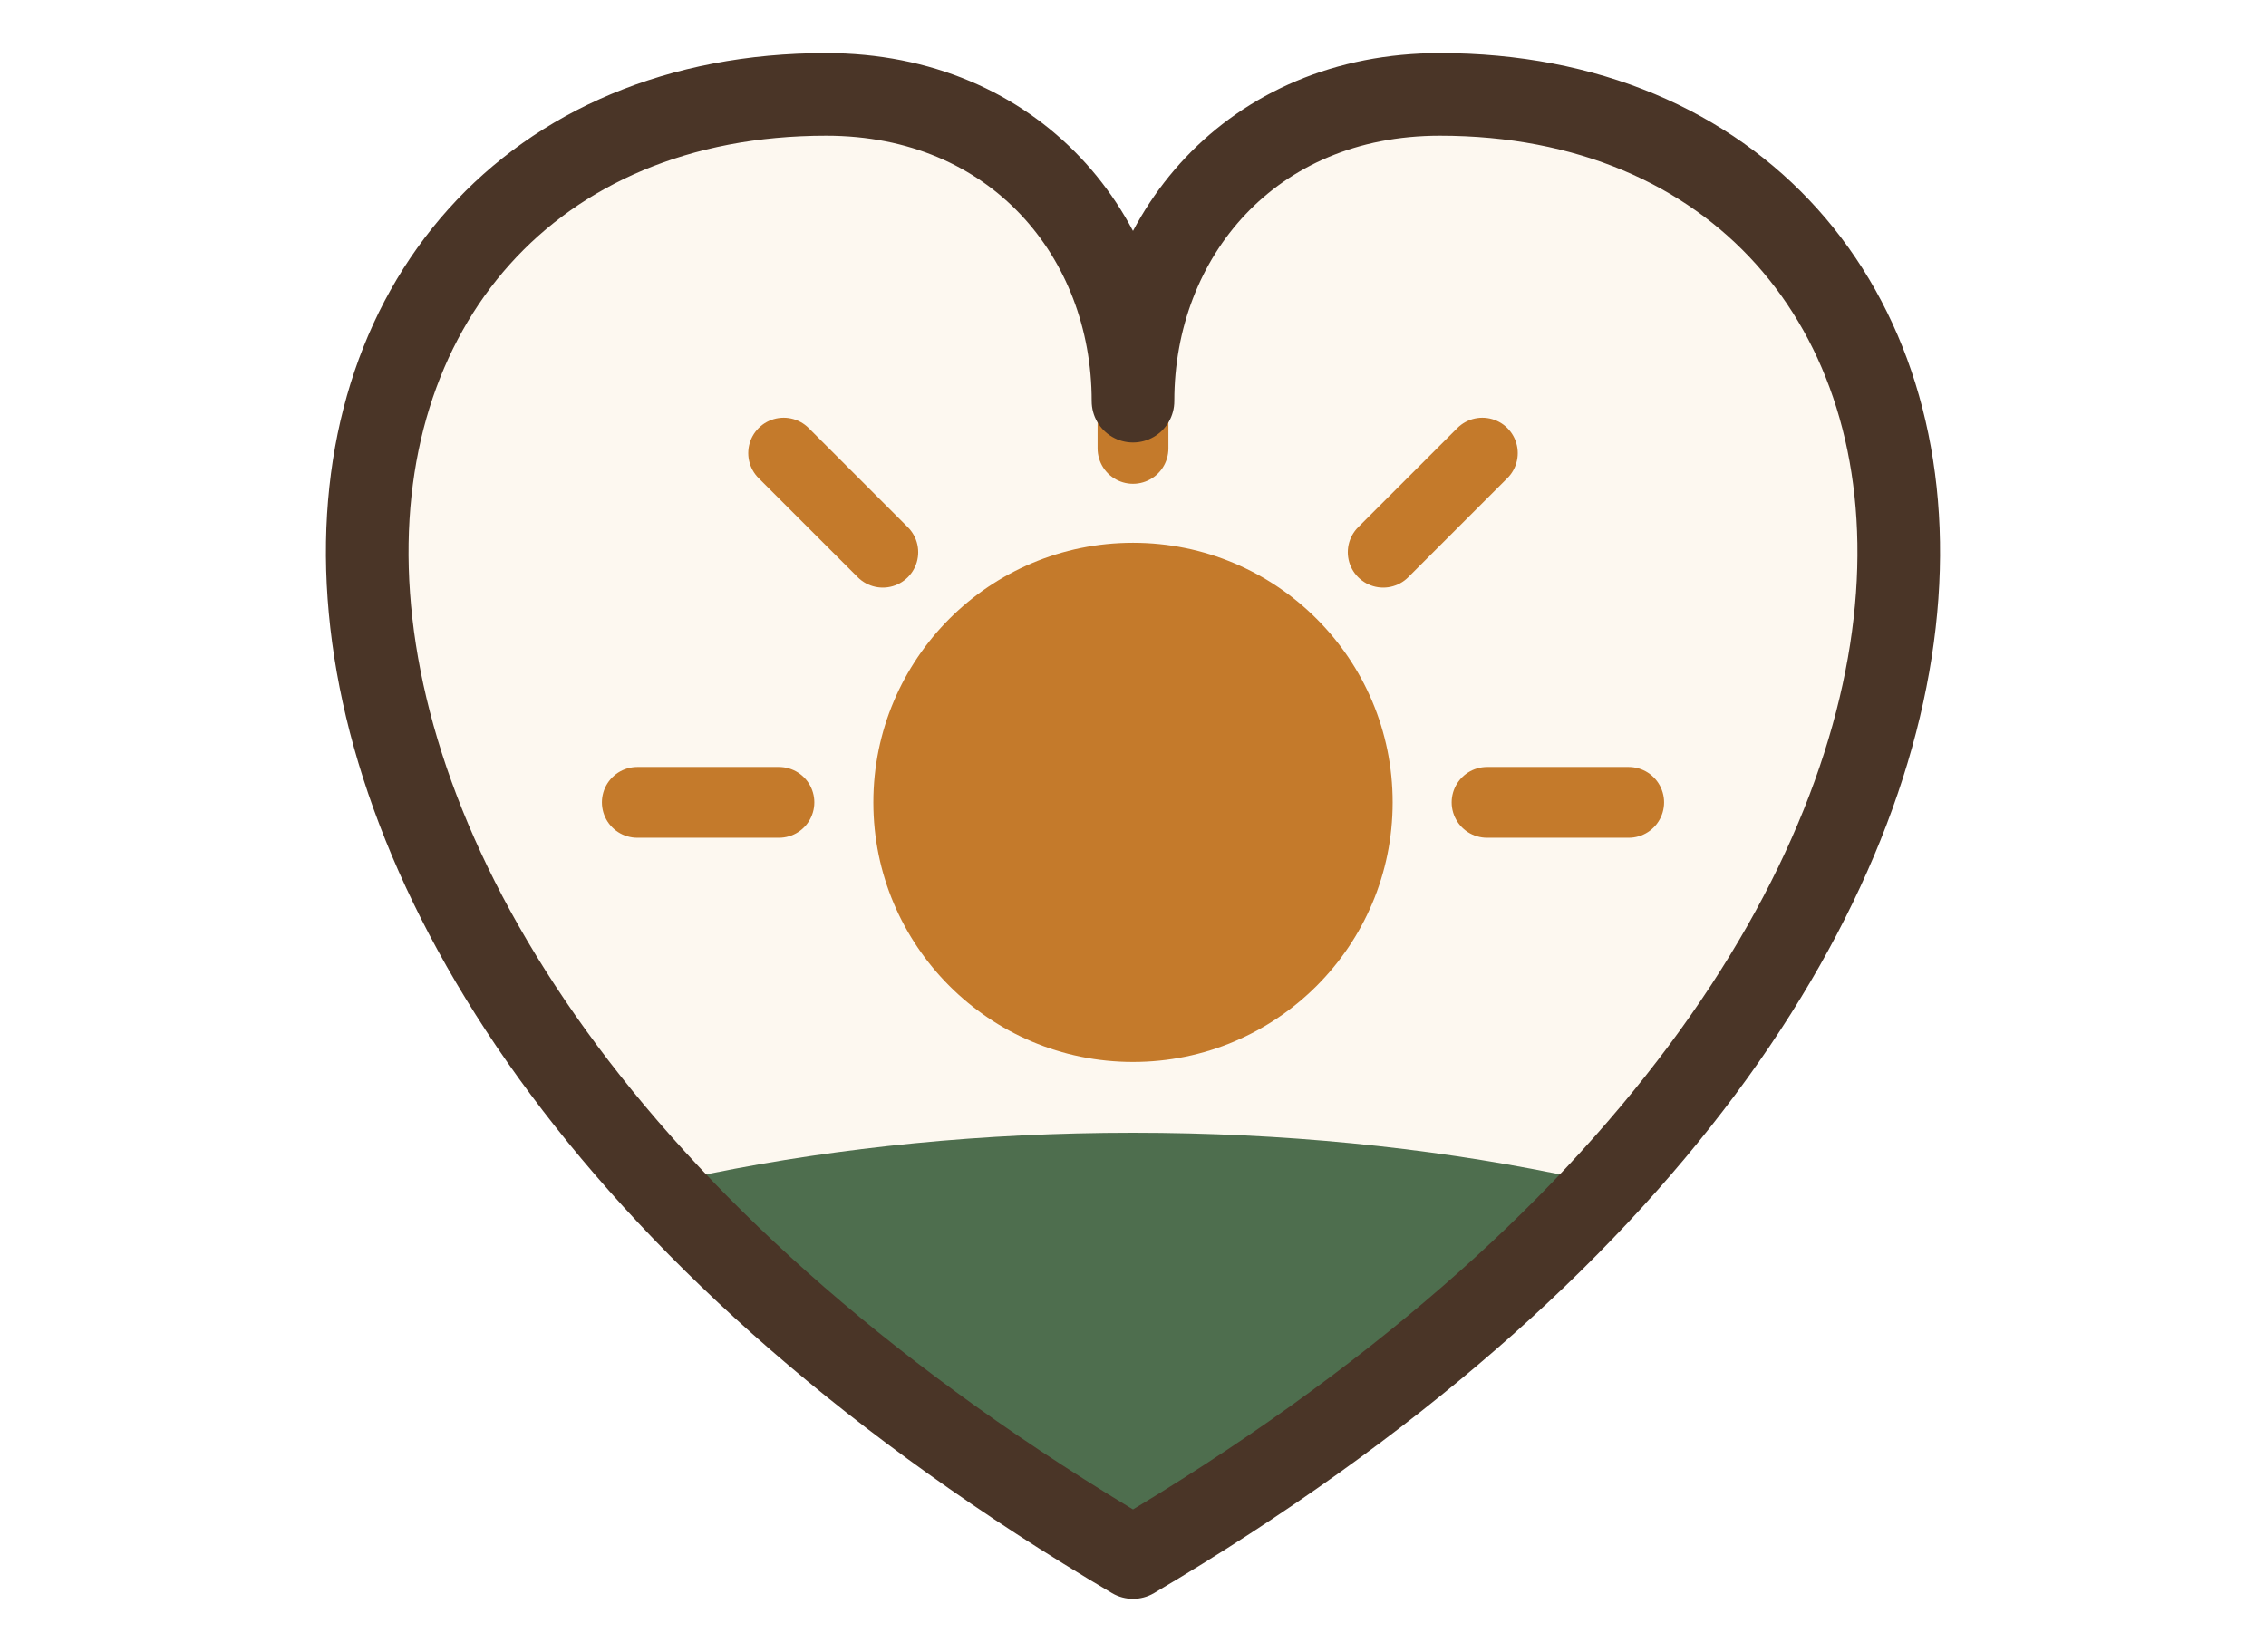
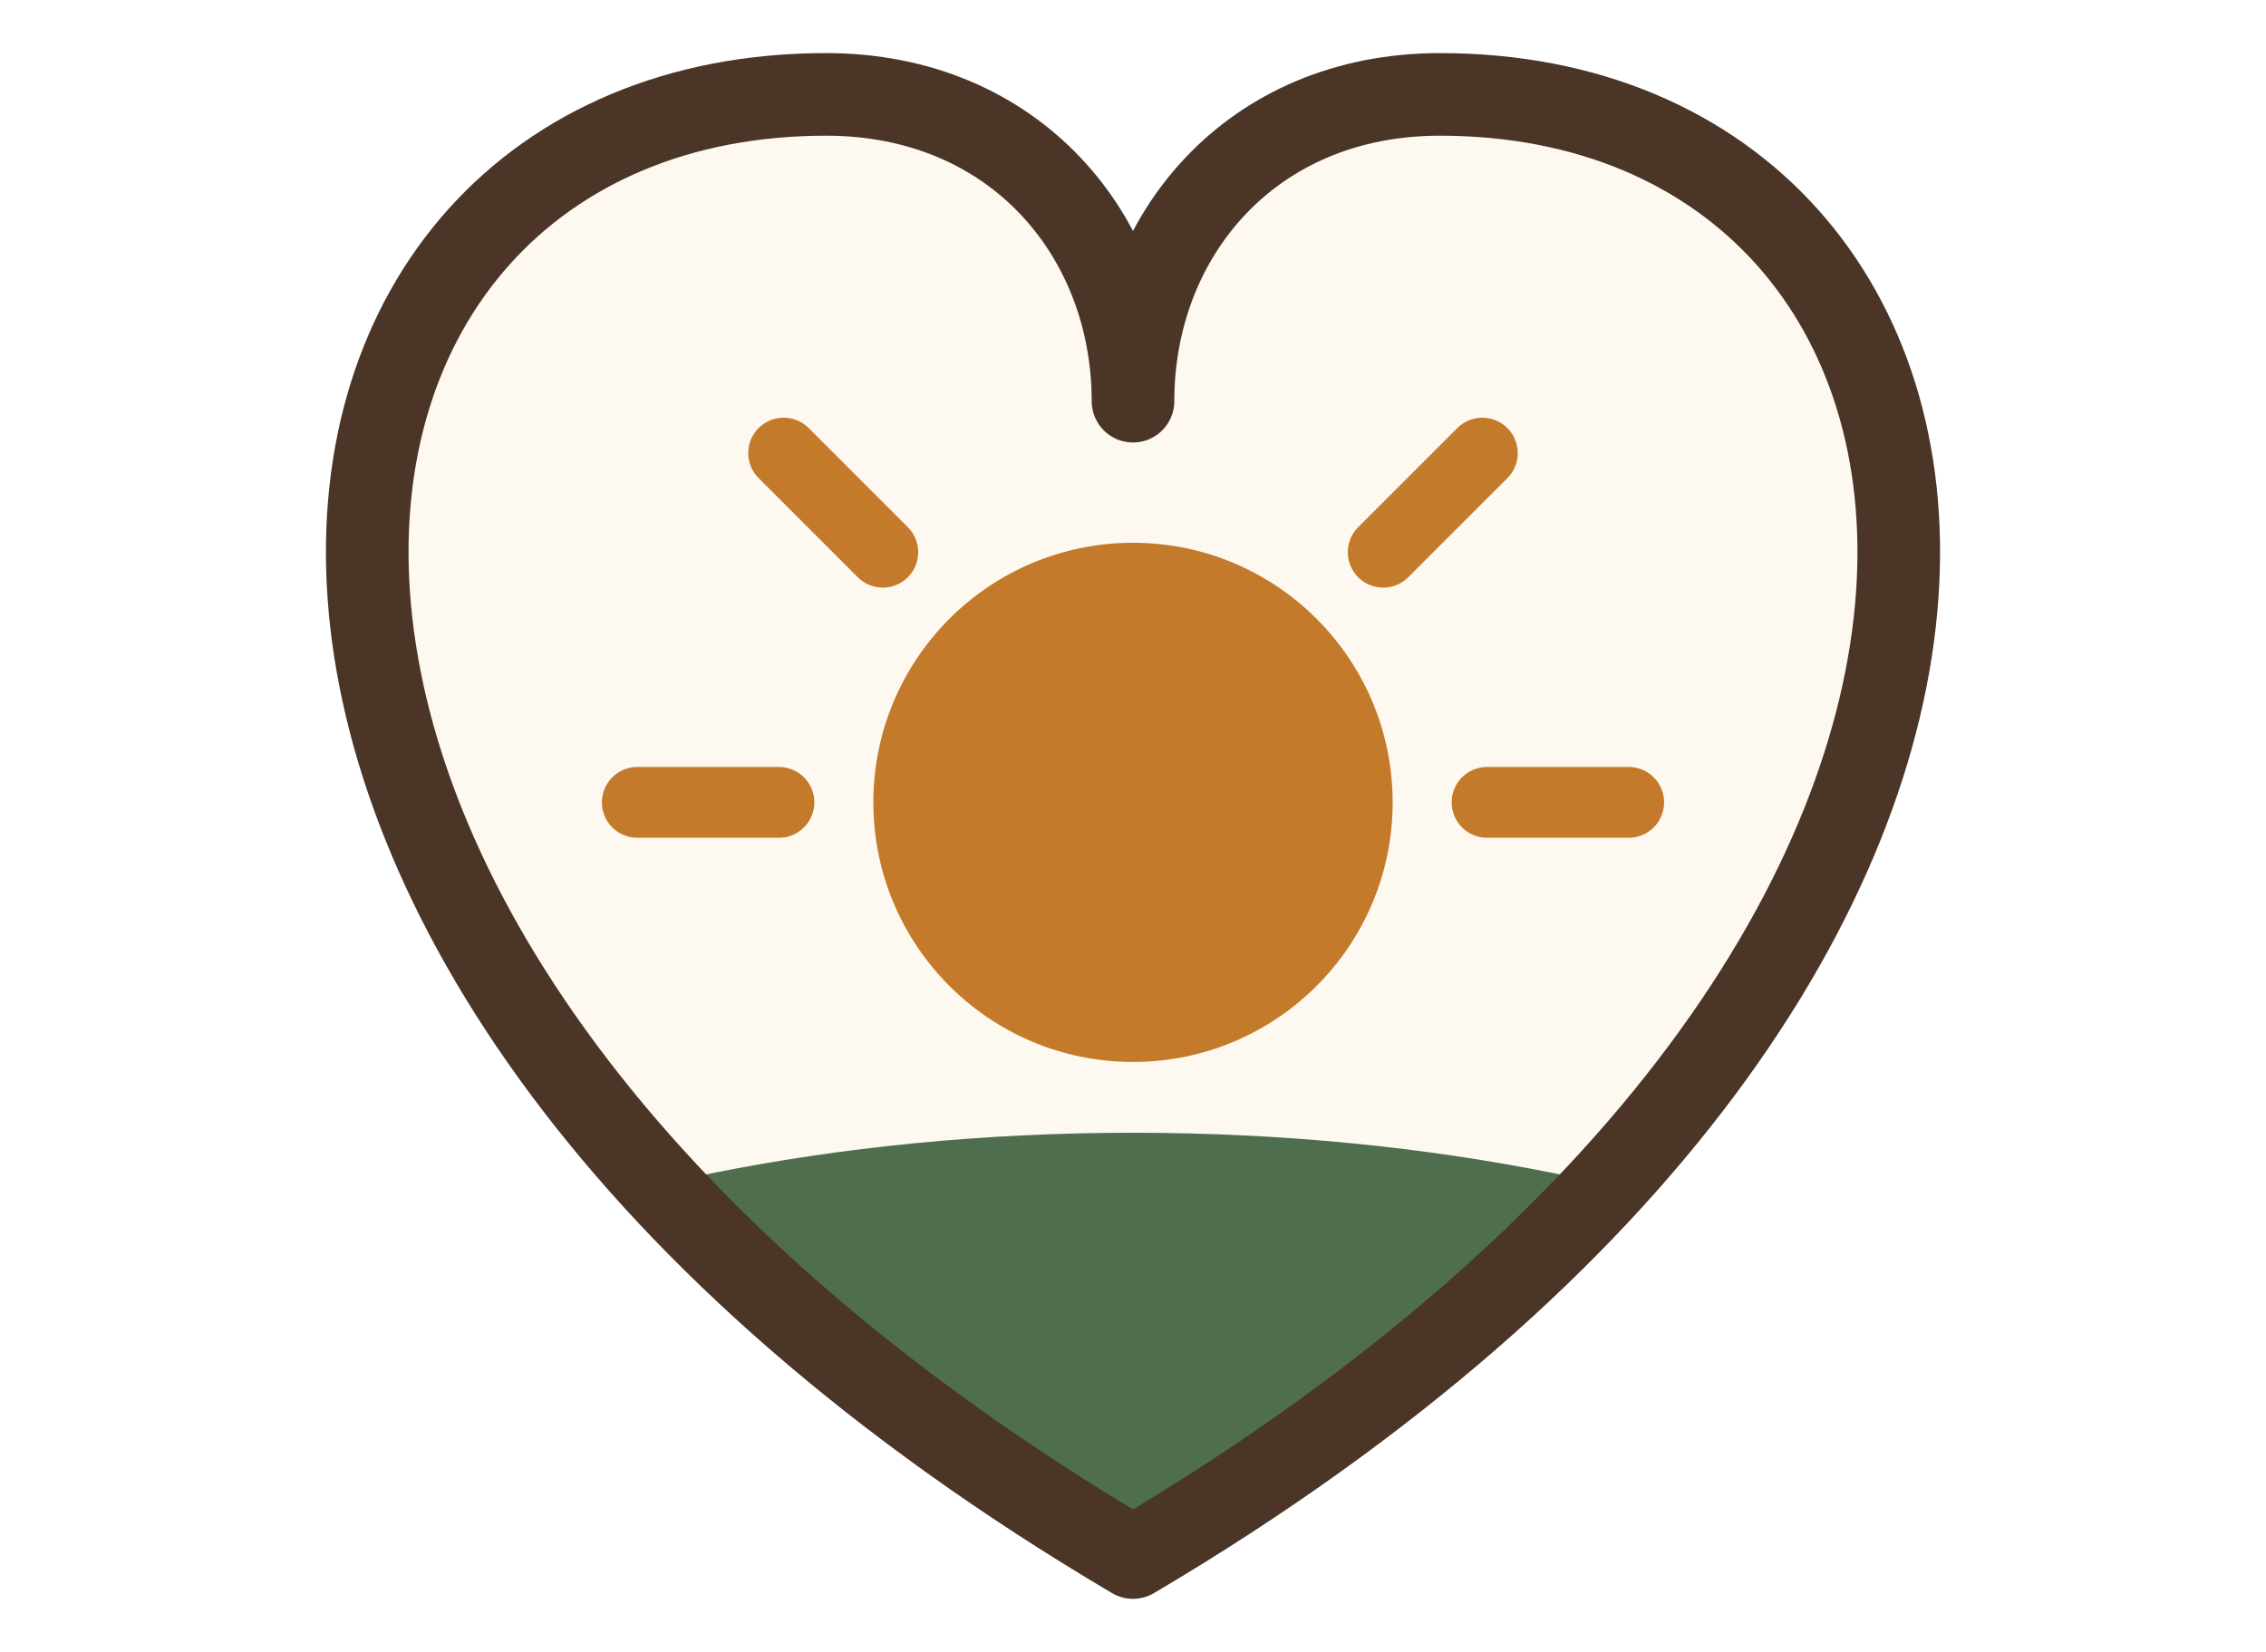
<svg xmlns="http://www.w3.org/2000/svg" viewBox="-48 -36 96 70" role="img" aria-label="Omelette's Promise logo: a heart containing a rising sun over green grass">
  <defs>
    <clipPath id="heart-clip">
      <path d="M0,30 C-44,4 -38,-32 -13,-32 C-5,-32 0,-26 0,-19 C0,-26 5,-32 13,-32 C38,-32 44,4 0,30 Z" />
    </clipPath>
  </defs>
  <g clip-path="url(#heart-clip)">
    <rect x="-48" y="-36" width="96" height="70" fill="#fdf8f0" />
    <g stroke="#c47a2b" stroke-width="3" stroke-linecap="round">
-       <line x1="0" y1="-17" x2="0" y2="-23" />
      <line x1="10.6" y1="-12.6" x2="14.8" y2="-16.8" />
      <line x1="-10.6" y1="-12.6" x2="-14.8" y2="-16.8" />
      <line x1="15" y1="-2" x2="21" y2="-2" />
      <line x1="-15" y1="-2" x2="-21" y2="-2" />
    </g>
    <circle cx="0" cy="-2" r="11" fill="#c47a2b" />
    <ellipse cx="0" cy="34" rx="46" ry="22" fill="#4e6e4e" />
  </g>
  <path d="M0,30 C-44,4 -38,-32 -13,-32 C-5,-32 0,-26 0,-19 C0,-26 5,-32 13,-32 C38,-32 44,4 0,30 Z" fill="none" stroke="#4a3527" stroke-width="3.5" stroke-linejoin="round" />
</svg>
